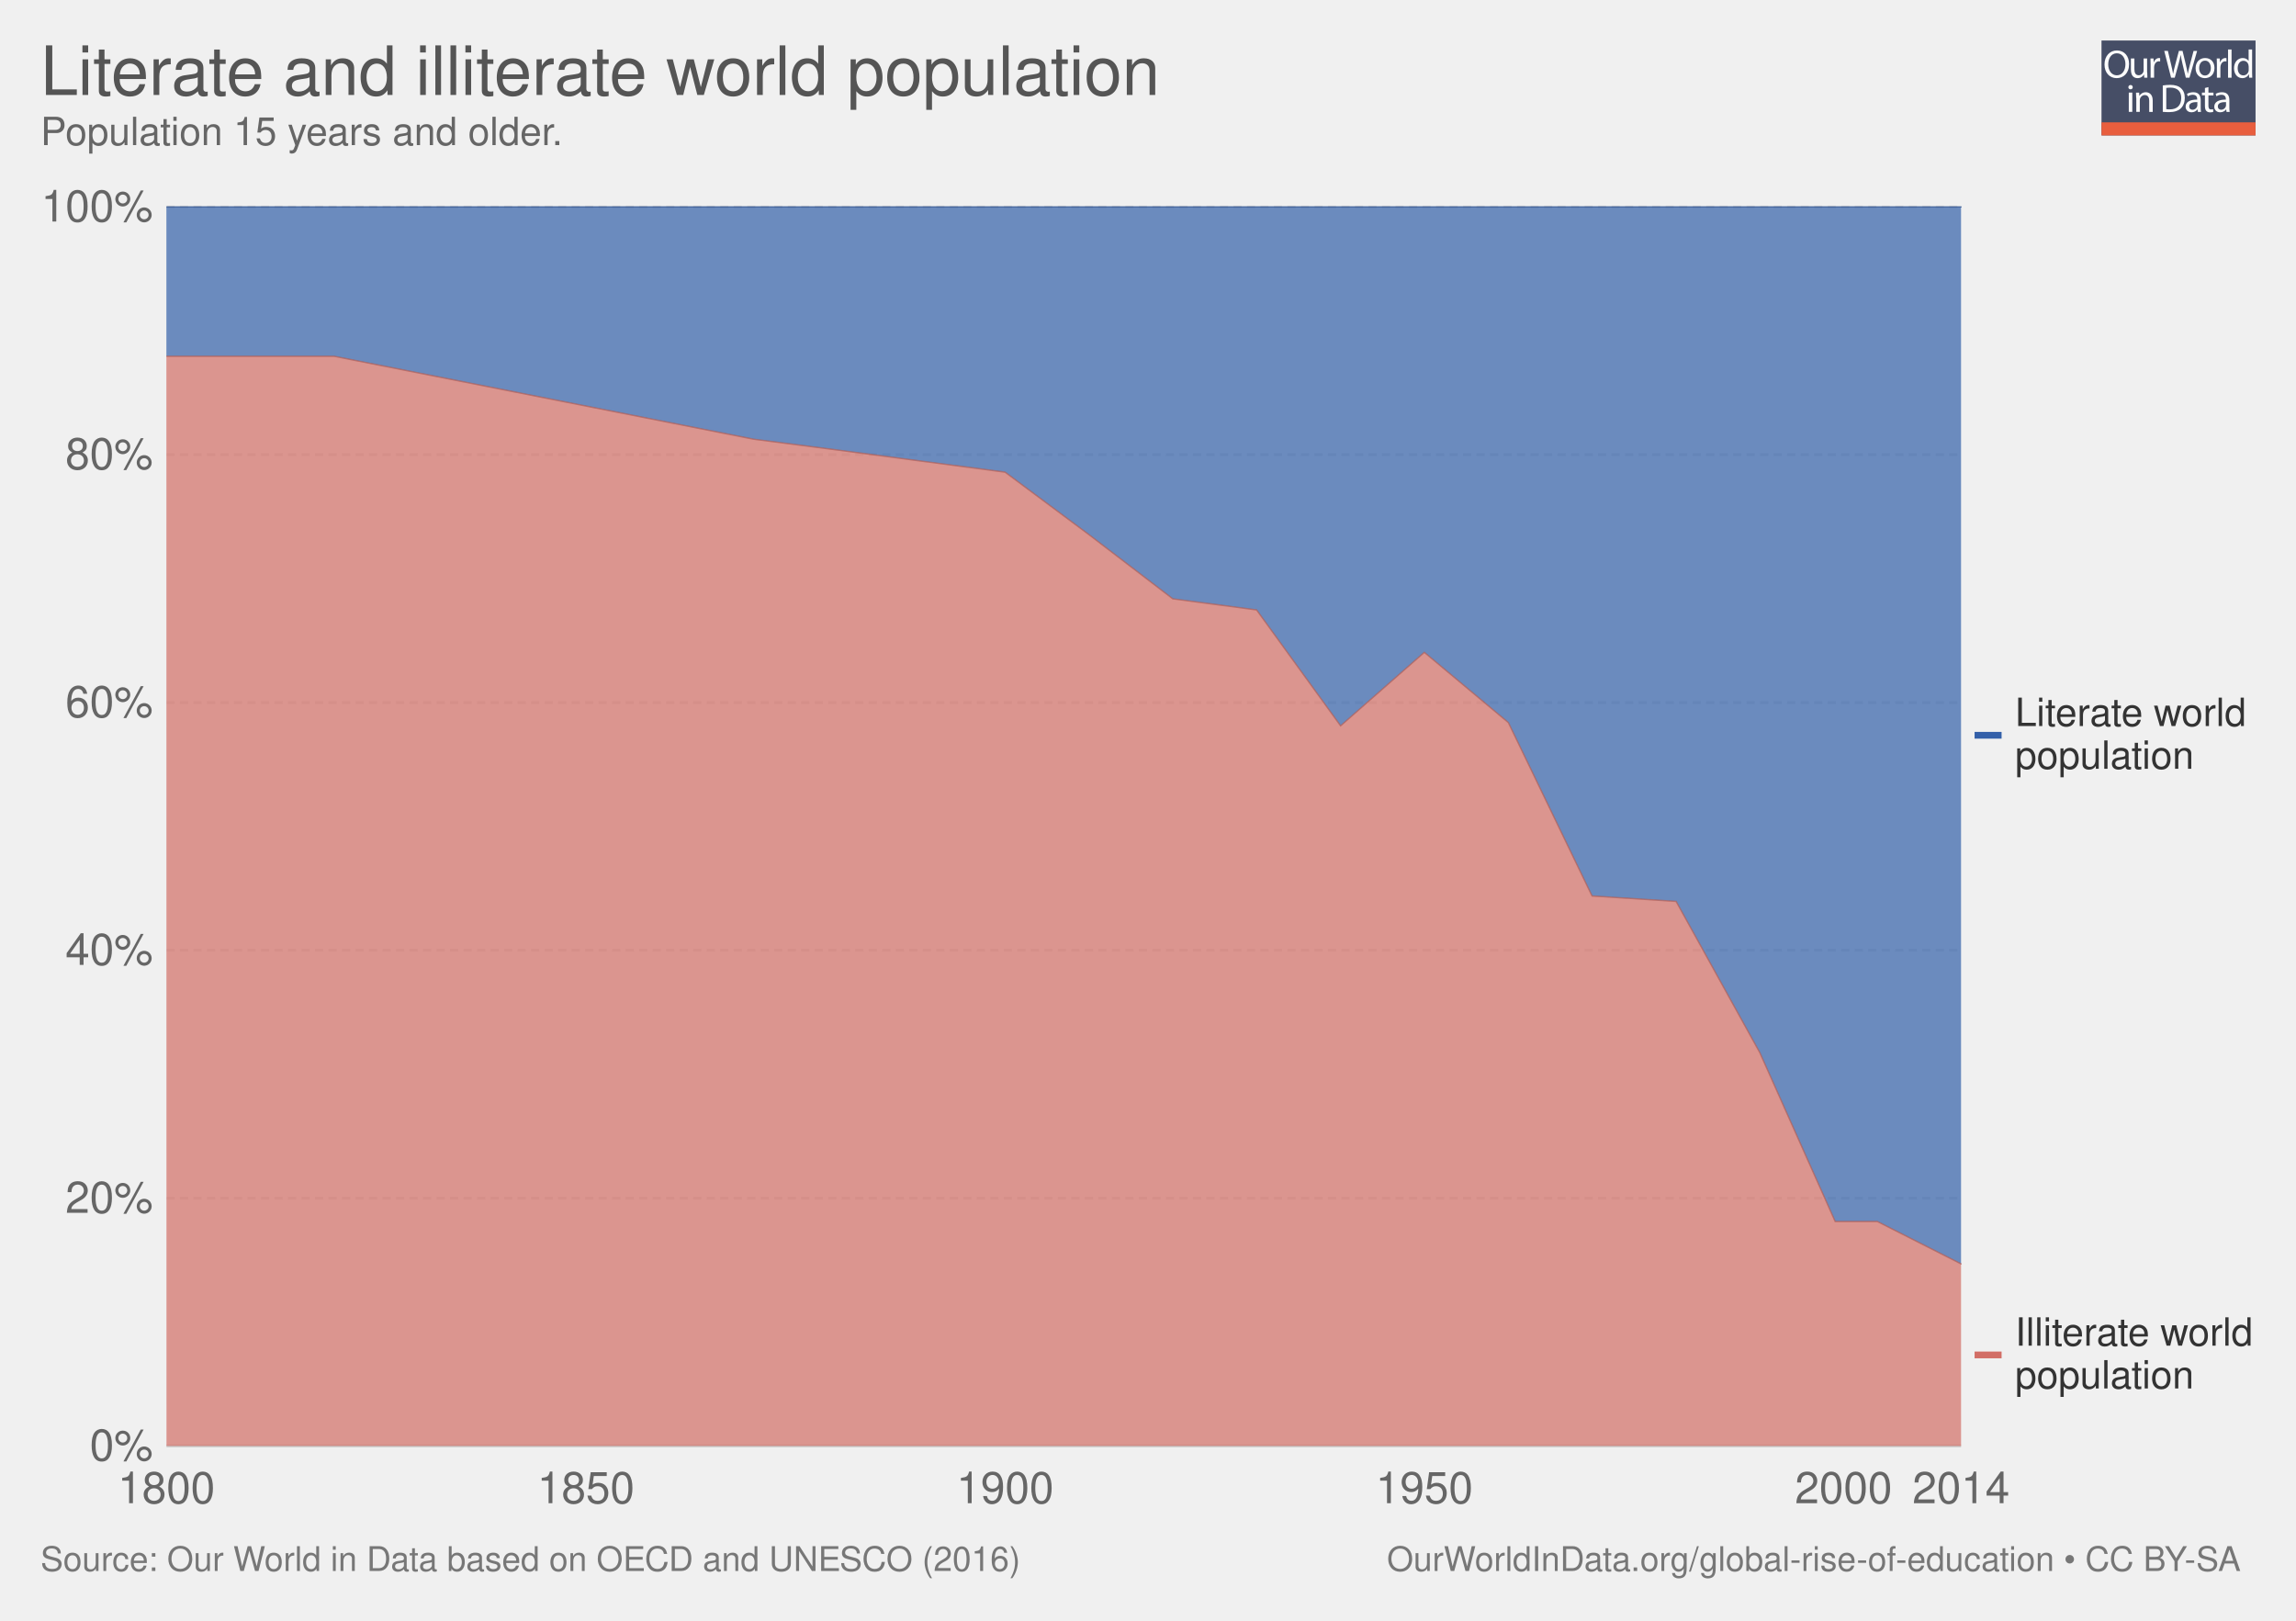
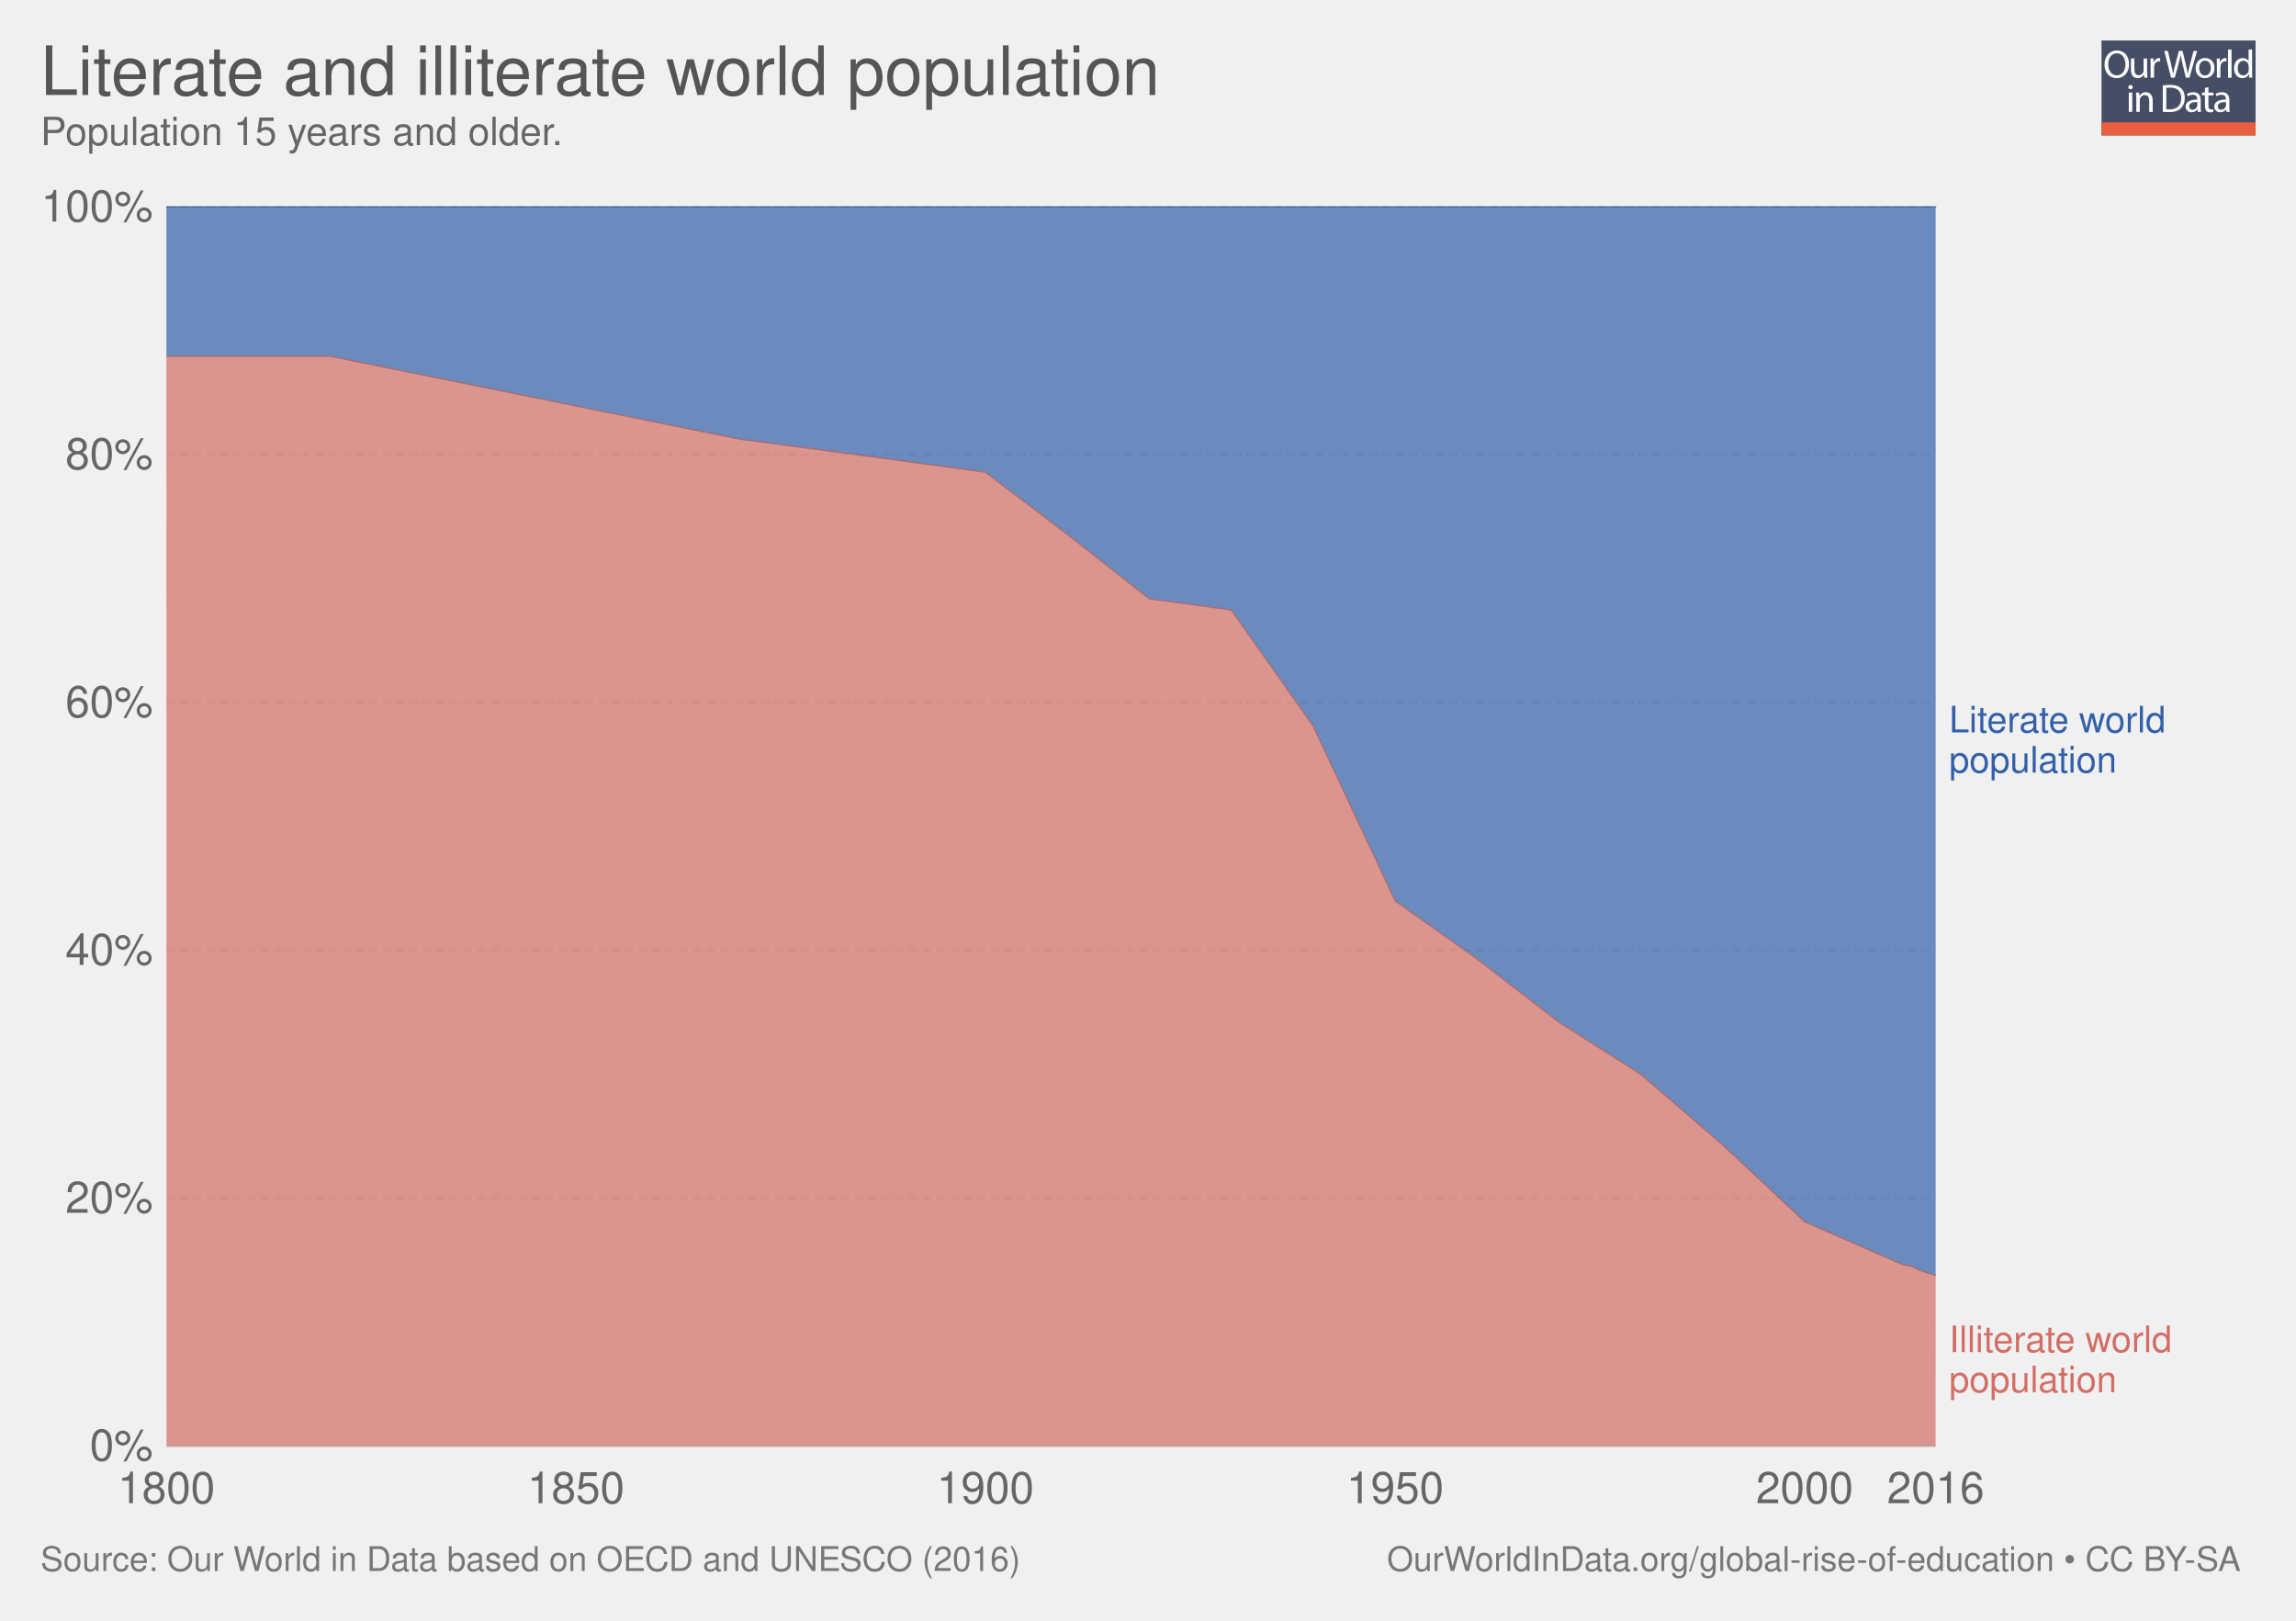
- <svg xmlns="http://www.w3.org/2000/svg" xmlns:xlink="http://www.w3.org/1999/xlink" version="1.1" style="font-family: 'Helvetica Neue', Helvetica, Arial, sans-serif; font-size: 18px; background-color: white; text-rendering: optimizeLegibility; -webkit-font-smoothing: antialiased;" width="850" height="600">
+ <svg xmlns="http://www.w3.org/2000/svg" xmlns:xlink="http://www.w3.org/1999/xlink" version="1.1" style="font-family:'Helvetica Neue', Helvetica, Arial, sans-serif;font-size:18px;background-color:white;text-rendering:optimizeLegibility;-webkit-font-smoothing:antialiased" width="850" height="600">
  <g class="ChartTab">
    <g class="HeaderView">
      <g opacity="0.8" transform="translate(778, 15) scale(0.27)">
        <a xlink:href="https://ourworldindata.org" target="_blank">
          <g>
            <rect x="0" y="0" fill="#1B2543" width="211.2" height="130.1" />
            <rect x="0" y="112.2" fill="#E63912" width="211.2" height="17.9" />
            <g>
              <rect x="1.2" y="12.3" fill="none" width="210.2" height="99.2" />
              <path fill="#FFFFFF" d="M37.8,32.2c0,12.7-7.7,19.4-17.1,19.4c-9.7,0-16.6-7.5-16.6-18.7c0-11.7,7.3-19.3,17.1-19.3 C31.3,13.7,37.8,21.3,37.8,32.2z M9.2,32.8c0,7.9,4.3,14.9,11.8,14.9c7.5,0,11.8-6.9,11.8-15.3c0-7.3-3.8-14.9-11.8-14.9 C13.1,17.5,9.2,24.8,9.2,32.8z" />
              <path fill="#FFFFFF" d="M62.7,43.8c0,2.7,0.1,5.1,0.2,7.2h-4.3l-0.3-4.3h-0.1c-1.3,2.1-4,4.9-8.8,4.9c-4.2,0-9.1-2.3-9.1-11.6 V24.6h4.8v14.6c0,5,1.5,8.4,5.9,8.4c3.2,0,5.5-2.2,6.3-4.4c0.3-0.7,0.4-1.6,0.4-2.5V24.6h4.8V43.8z" />
              <path fill="#FFFFFF" d="M67.3,32.8c0-3.1-0.1-5.8-0.2-8.2h4.2l0.2,5.2h0.2c1.2-3.5,4.1-5.8,7.3-5.8c0.5,0,0.9,0.1,1.4,0.2v4.5 c-0.5-0.1-1-0.2-1.6-0.2c-3.4,0-5.8,2.6-6.5,6.2c-0.1,0.7-0.2,1.4-0.2,2.2V51h-4.8V32.8z" />
              <path fill="#FFFFFF" d="M95.4,51l-9.4-36.8h5l4.4,18.6c1.1,4.6,2.1,9.2,2.7,12.7h0.1c0.6-3.7,1.8-8,3-12.8l4.9-18.5h5l4.5,18.7 c1,4.4,2,8.7,2.6,12.6h0.1c0.8-4,1.8-8.1,3-12.7l4.9-18.5h4.9L120.6,51h-5L111,31.9c-1.1-4.7-1.9-8.3-2.4-12h-0.1 c-0.7,3.7-1.5,7.3-2.8,12L100.4,51H95.4z" />
              <path fill="#FFFFFF" d="M154.9,37.6c0,9.8-6.8,14-13.2,14c-7.2,0-12.7-5.2-12.7-13.6c0-8.8,5.8-14,13.1-14 C149.8,24,154.9,29.5,154.9,37.6z M133.9,37.9c0,5.8,3.3,10.1,8,10.1c4.6,0,8-4.3,8-10.3c0-4.5-2.2-10.1-7.9-10.1 C136.3,27.6,133.9,32.8,133.9,37.9z" />
              <path fill="#FFFFFF" d="M158.2,32.8c0-3.1-0.1-5.8-0.2-8.2h4.2l0.2,5.2h0.2c1.2-3.5,4.1-5.8,7.3-5.8c0.5,0,0.9,0.1,1.4,0.2v4.5 c-0.5-0.1-1-0.2-1.6-0.2c-3.4,0-5.8,2.6-6.5,6.2c-0.1,0.7-0.2,1.4-0.2,2.2V51h-4.8V32.8z" />
              <path fill="#FFFFFF" d="M173.5,12.3h4.8V51h-4.8V12.3z" />
              <path fill="#FFFFFF" d="M206.5,12.3v31.9c0,2.3,0.1,5,0.2,6.8h-4.3l-0.2-4.6H202c-1.5,2.9-4.7,5.2-9,5.2 c-6.4,0-11.3-5.4-11.3-13.4c-0.1-8.8,5.4-14.2,11.9-14.2c4,0,6.8,1.9,8,4h0.1V12.3H206.5z M201.7,35.4c0-0.6-0.1-1.4-0.2-2 c-0.7-3.1-3.3-5.6-6.9-5.6c-5,0-7.9,4.4-7.9,10.2c0,5.3,2.6,9.8,7.8,9.8c3.2,0,6.2-2.1,7.1-5.7c0.2-0.7,0.2-1.3,0.2-2.1V35.4z" />
              <path fill="#FFFFFF" d="M42.8,64c0.1,1.6-1.1,2.9-3.1,2.9c-1.7,0-2.9-1.3-2.9-2.9c0-1.7,1.3-3,3-3C41.7,61,42.8,62.3,42.8,64z M37.4,97.8V71.4h4.8v26.4H37.4z" />
              <path fill="#FFFFFF" d="M47.5,78.6c0-2.7-0.1-5-0.2-7.1h4.3l0.3,4.4h0.1c1.3-2.5,4.4-5,8.8-5c3.7,0,9.4,2.2,9.4,11.2v15.8h-4.8 V82.6c0-4.3-1.6-7.8-6.1-7.8c-3.2,0-5.6,2.2-6.5,4.9c-0.2,0.6-0.3,1.4-0.3,2.2v15.9h-4.8V78.6z" />
              <path fill="#FFFFFF" d="M84,61.6c2.9-0.4,6.3-0.8,10.1-0.8c6.8,0,11.7,1.6,14.9,4.6c3.3,3,5.2,7.3,5.2,13.2c0,6-1.9,10.9-5.3,14.3 c-3.4,3.4-9.1,5.3-16.3,5.3c-3.4,0-6.2-0.2-8.6-0.4V61.6z M88.8,94.1c1.2,0.2,3,0.3,4.8,0.3c10.2,0,15.7-5.7,15.7-15.6 c0.1-8.7-4.9-14.2-14.9-14.2c-2.5,0-4.3,0.2-5.6,0.5V94.1z" />
              <path fill="#FFFFFF" d="M132.1,97.8l-0.4-3.3h-0.2c-1.5,2.1-4.3,3.9-8.1,3.9c-5.4,0-8.1-3.8-8.1-7.6c0-6.4,5.7-9.9,15.9-9.8v-0.5 c0-2.2-0.6-6.1-6-6.1c-2.5,0-5,0.8-6.9,2l-1.1-3.2c2.2-1.4,5.4-2.3,8.7-2.3c8.1,0,10.1,5.5,10.1,10.8v9.9c0,2.3,0.1,4.5,0.4,6.3 H132.1z M131.4,84.4c-5.3-0.1-11.2,0.8-11.2,5.9c0,3.1,2.1,4.6,4.5,4.6c3.4,0,5.6-2.2,6.4-4.4c0.2-0.5,0.3-1,0.3-1.5V84.4z" />
              <path fill="#FFFFFF" d="M146.6,63.9v7.6h6.9v3.7h-6.9v14.2c0,3.3,0.9,5.1,3.6,5.1c1.3,0,2.2-0.2,2.8-0.3l0.2,3.6 c-0.9,0.4-2.4,0.7-4.3,0.7c-2.2,0-4-0.7-5.2-2c-1.4-1.4-1.9-3.8-1.9-6.9V75.1h-4.1v-3.7h4.1v-6.3L146.6,63.9z" />
              <path fill="#FFFFFF" d="M171.4,97.8l-0.4-3.3h-0.2c-1.5,2.1-4.3,3.9-8.1,3.9c-5.4,0-8.1-3.8-8.1-7.6c0-6.4,5.7-9.9,15.9-9.8v-0.5 c0-2.2-0.6-6.1-6-6.1c-2.5,0-5,0.8-6.9,2l-1.1-3.2c2.2-1.4,5.4-2.3,8.7-2.3c8.1,0,10.1,5.5,10.1,10.8v9.9c0,2.3,0.1,4.5,0.4,6.3 H171.4z M170.7,84.4c-5.3-0.1-11.2,0.8-11.2,5.9c0,3.1,2.1,4.6,4.5,4.6c3.4,0,5.6-2.2,6.4-4.4c0.2-0.5,0.3-1,0.3-1.5V84.4z" />
            </g>
          </g>
        </a>
      </g>
      <a href="https://ourworldindata.org/grapher/literate-and-illiterate-world-population" target="_blank">
        <text font-size="25.20" x="15.0" y="35.2" fill="#555">
          <tspan x="15" y="35.16">Literate and illiterate world population</tspan>
        </text>
      </a>
      <text font-size="14.40" x="15.0" y="53.7" fill="#666">
        <tspan x="15" y="53.72">Population 15 years and older.</tspan>
      </text>
    </g>
    <g class="StackedArea">
      <defs>
-         <clipPath id="boundsClip-1863">
+         <clipPath id="boundsClip-3">
          <rect x="61.634" y="0" width="820" height="959.8" />
        </clipPath>
      </defs>
      <g class="AxisBoxView">
        <g class="HorizontalAxis">
          <text x="61.6" y="556.5" fill="#666" text-anchor="middle" font-size="16.2">1800</text>
-           <text x="216.9" y="556.5" fill="#666" text-anchor="middle" font-size="16.2">1850</text>
-           <text x="372.1" y="556.5" fill="#666" text-anchor="middle" font-size="16.2">1900</text>
-           <text x="527.3" y="556.5" fill="#666" text-anchor="middle" font-size="16.2">1950</text>
-           <text x="682.5" y="556.5" fill="#666" text-anchor="middle" font-size="16.2">2000</text>
-           <text x="726" y="556.5" fill="#666" text-anchor="middle" font-size="16.2">2014</text>
+           <text x="213.2" y="556.5" fill="#666" text-anchor="middle" font-size="16.2">1850</text>
+           <text x="364.8" y="556.5" fill="#666" text-anchor="middle" font-size="16.2">1900</text>
+           <text x="516.5" y="556.5" fill="#666" text-anchor="middle" font-size="16.2">1950</text>
+           <text x="668.1" y="556.5" fill="#666" text-anchor="middle" font-size="16.2">2000</text>
+           <text x="716.6" y="556.5" fill="#666" text-anchor="middle" font-size="16.2">2016</text>
        </g>
        <g class="VerticalAxis">
          <text x="56.63" y="535.3" fill="#666" dominant-baseline="middle" text-anchor="end" font-size="16.2">0%</text>
          <text x="56.63" y="443.6" fill="#666" dominant-baseline="middle" text-anchor="end" font-size="16.2">20%</text>
          <text x="56.63" y="351.8" fill="#666" dominant-baseline="middle" text-anchor="end" font-size="16.2">40%</text>
          <text x="56.63" y="260.1" fill="#666" dominant-baseline="middle" text-anchor="end" font-size="16.2">60%</text>
          <text x="56.63" y="168.3" fill="#666" dominant-baseline="middle" text-anchor="end" font-size="16.2">80%</text>
          <text x="56.63" y="76.6" fill="#666" dominant-baseline="middle" text-anchor="end" font-size="16.2">100%</text>
        </g>
        <g class="AxisGridLines">
-           <line x1="61.63" y1="535.3" x2="726.01" y2="535.3" stroke="#ccc" />
-           <line x1="61.63" y1="443.6" x2="726.01" y2="443.6" stroke="#ddd" stroke-dasharray="3,2" />
-           <line x1="61.63" y1="351.8" x2="726.01" y2="351.8" stroke="#ddd" stroke-dasharray="3,2" />
-           <line x1="61.63" y1="260.1" x2="726.01" y2="260.1" stroke="#ddd" stroke-dasharray="3,2" />
-           <line x1="61.63" y1="168.3" x2="726.01" y2="168.3" stroke="#ddd" stroke-dasharray="3,2" />
-           <line x1="61.63" y1="76.6" x2="726.01" y2="76.6" stroke="#ddd" stroke-dasharray="3,2" />
+           <line x1="61.63" y1="535.3" x2="716.57" y2="535.3" stroke="#ccc" />
+           <line x1="61.63" y1="443.6" x2="716.57" y2="443.6" stroke="#ddd" stroke-dasharray="3,2" />
+           <line x1="61.63" y1="351.8" x2="716.57" y2="351.8" stroke="#ddd" stroke-dasharray="3,2" />
+           <line x1="61.63" y1="260.1" x2="716.57" y2="260.1" stroke="#ddd" stroke-dasharray="3,2" />
+           <line x1="61.63" y1="168.3" x2="716.57" y2="168.3" stroke="#ddd" stroke-dasharray="3,2" />
+           <line x1="61.63" y1="76.6" x2="716.57" y2="76.6" stroke="#ddd" stroke-dasharray="3,2" />
        </g>
      </g>
-       <g clip-path="url(#boundsClip-1863)">
+       <g clip-path="url(#boundsClip-3)">
        <g class="HeightedLegend clickable">
          <g class="legendMark">
-             <rect x="731.008" y="257.25" width="101.688" height="29.9" fill="#fff" opacity="0" />
-             <rect x="731.008" y="270.95" width="10" height="2.5" fill="#3360a9" />
-             <text font-size="14.40" x="746.0" y="268.8" fill="#333">
-               <tspan x="746.008" y="268.77">Literate world</tspan>
-               <tspan x="746.008" y="284.61">population</tspan>
+             <rect x="716.57" y="260.35" width="116.27" height="28.1" fill="#fff" opacity="0" />
+             <text font-size="13.50" x="721.6" y="271.1" fill="#3360a9">
+               <tspan x="721.57" y="271.15">Literate world</tspan>
+               <tspan x="721.57" y="286">population</tspan>
            </text>
          </g>
          <g class="legendMark">
-             <rect x="731.008" y="486.65" width="103.992" height="29.9" fill="#fff" opacity="0" />
-             <rect x="731.008" y="500.35" width="10" height="2.5" fill="#d26e66" />
-             <text font-size="14.40" x="746.0" y="498.2" fill="#333">
-               <tspan x="746.008" y="498.17">Illiterate world</tspan>
-               <tspan x="746.008" y="514.01">population</tspan>
+             <rect x="716.57" y="489.75" width="118.43" height="28.1" fill="#fff" opacity="0" />
+             <text font-size="13.50" x="721.6" y="500.6" fill="#d26e66">
+               <tspan x="721.57" y="500.55">Illiterate world</tspan>
+               <tspan x="721.57" y="515.4">population</tspan>
            </text>
          </g>
        </g>
        <g class="Areas">
-           <rect x="61.634" y="76.6" width="664.374" height="458.7" opacity="0" fill="rgba(255,255,255,0)" />
-           <path stroke-linecap="round" d="M61.6 131.9L123.7 131.9L279 162.6L310 166.6L341 170.7L372.1 174.8L403.1 197.9L434.2 221.7L465.2 225.8L496.3 268.7L527.3 241.5L558.4 267.5L589.4 331.7L620.5 333.7L651.5 389.7L679.4 452.2L695 452.2L726 467.9L726.008 535.3L61.634 535.3" fill="#d26e66" fill-opacity="0.7" class="World_1-area" />
-           <path stroke-linecap="round" d="M61.6 76.6L123.7 76.6L279 76.6L310 76.6L341 76.6L372.1 76.6L403.1 76.6L434.2 76.6L465.2 76.6L496.3 76.6L527.3 76.6L558.4 76.6L589.4 76.6L620.5 76.6L651.5 76.6L679.4 76.6L695 76.6L726 76.6L726 467.9L695 452.2L679.4 452.2L651.5 389.7L620.5 333.7L589.4 331.7L558.4 267.5L527.3 241.5L496.3 268.7L465.2 225.8L434.2 221.7L403.1 197.9L372.1 174.8L341 170.7L310 166.6L279 162.6L123.7 131.9L61.6 131.9" fill="#3360a9" fill-opacity="0.7" class="World_0-area" />
-           <path stroke-linecap="round" d="M61.6 131.9L123.7 131.9L279 162.6L310 166.6L341 170.7L372.1 174.8L403.1 197.9L434.2 221.7L465.2 225.8L496.3 268.7L527.3 241.5L558.4 267.5L589.4 331.7L620.5 333.7L651.5 389.7L679.4 452.2L695 452.2L726 467.9" stroke="rgb(176, 92, 85)" stroke-opacity="0.7" stroke-width="0.5" fill="none" class="World_1-border" />
-           <path stroke-linecap="round" d="M61.6 76.6L123.7 76.6L279 76.6L310 76.6L341 76.6L372.1 76.6L403.1 76.6L434.2 76.6L465.2 76.6L496.3 76.6L527.3 76.6L558.4 76.6L589.4 76.6L620.5 76.6L651.5 76.6L679.4 76.6L695 76.6L726 76.6" stroke="rgb(43, 80, 141)" stroke-opacity="0.7" stroke-width="0.5" fill="none" class="World_0-border" />
+           <rect x="61.634" y="76.6" width="654.936" height="458.7" opacity="0" fill="rgba(255,255,255,0)" />
+           <path class="World_1-area" stroke-linecap="round" d="M61.6 131.9L122.3 131.9L273.9 162.6L304.2 166.6L334.5 170.7L364.8 174.8L395.2 197.9L425.5 221.7L455.8 225.8L486.1 268.7L516.5 333.5L546.8 355L577.1 378.4L607.4 397.7L637.7 423.8L668.1 452.3L704.4 468.2L707.5 468.7L710.5 470.2L713.5 471.2L716.6 472.2L716.57 535.3L61.634 535.3" fill="#d26e66" fill-opacity="0.7" />
+           <path class="World_0-area" stroke-linecap="round" d="M61.6 76.6L122.3 76.6L273.9 76.6L304.2 76.6L334.5 76.6L364.8 76.6L395.2 76.6L425.5 76.6L455.8 76.6L486.1 76.6L516.5 76.6L546.8 76.6L577.1 76.6L607.4 76.6L637.7 76.6L668.1 76.6L704.4 76.6L707.5 76.6L710.5 76.6L713.5 76.6L716.6 76.6L716.6 472.2L713.5 471.2L710.5 470.2L707.5 468.7L704.4 468.2L668.1 452.3L637.7 423.8L607.4 397.7L577.1 378.4L546.8 355L516.5 333.5L486.1 268.7L455.8 225.8L425.5 221.7L395.2 197.9L364.8 174.8L334.5 170.7L304.2 166.6L273.9 162.6L122.3 131.9L61.6 131.9" fill="#3360a9" fill-opacity="0.7" />
+           <path class="World_1-border" stroke-linecap="round" d="M61.6 131.9L122.3 131.9L273.9 162.6L304.2 166.6L334.5 170.7L364.8 174.8L395.2 197.9L425.5 221.7L455.8 225.8L486.1 268.7L516.5 333.5L546.8 355L577.1 378.4L607.4 397.7L637.7 423.8L668.1 452.3L704.4 468.2L707.5 468.7L710.5 470.2L713.5 471.2L716.6 472.2" stroke="rgb(176, 92, 85)" stroke-opacity="0.7" stroke-width="0.5" fill="none" />
+           <path class="World_0-border" stroke-linecap="round" d="M61.6 76.6L122.3 76.6L273.9 76.6L304.2 76.6L334.5 76.6L364.8 76.6L395.2 76.6L425.5 76.6L455.8 76.6L486.1 76.6L516.5 76.6L546.8 76.6L577.1 76.6L607.4 76.6L637.7 76.6L668.1 76.6L704.4 76.6L707.5 76.6L710.5 76.6L713.5 76.6L716.6 76.6" stroke="rgb(43, 80, 141)" stroke-opacity="0.7" stroke-width="0.5" fill="none" />
        </g>
      </g>
    </g>
-     <g style="fill: #777;" class="SourcesFooter">
-       <g style="fill: #777;" class="clickable">
+     <g class="SourcesFooter" style="fill:#777">
+       <g class="clickable" style="fill:#777">
        <text font-size="12.60" x="15.0" y="581.6">
          <tspan x="15" y="581.58">Source: Our World in Data based on OECD and UNESCO (2016)</tspan>
        </text>
      </g>
      <text font-size="12.60" x="513.4" y="581.6">
        <tspan x="513.448" y="581.58">
-           <a target="_blank" style="fill: #777;" href="https://ourworldindata.org/global-rise-of-education">OurWorldInData.org/global-rise-of-education</a> • <a style="fill: #777;" href="http://creativecommons.org/licenses/by-sa/4.0/deed.en_US" target="_blank">CC BY-SA</a>
+           <a target="_blank" style="fill: #777;" href="https://ourworldindata.org/global-rise-of-education">OurWorldInData.org/global-rise-of-education</a> • <a style="fill: #777;" class="cclogo" href="http://creativecommons.org/licenses/by-sa/4.0/deed.en_US" target="_blank">CC BY-SA</a>
        </tspan>
      </text>
    </g>
  </g>
</svg>
